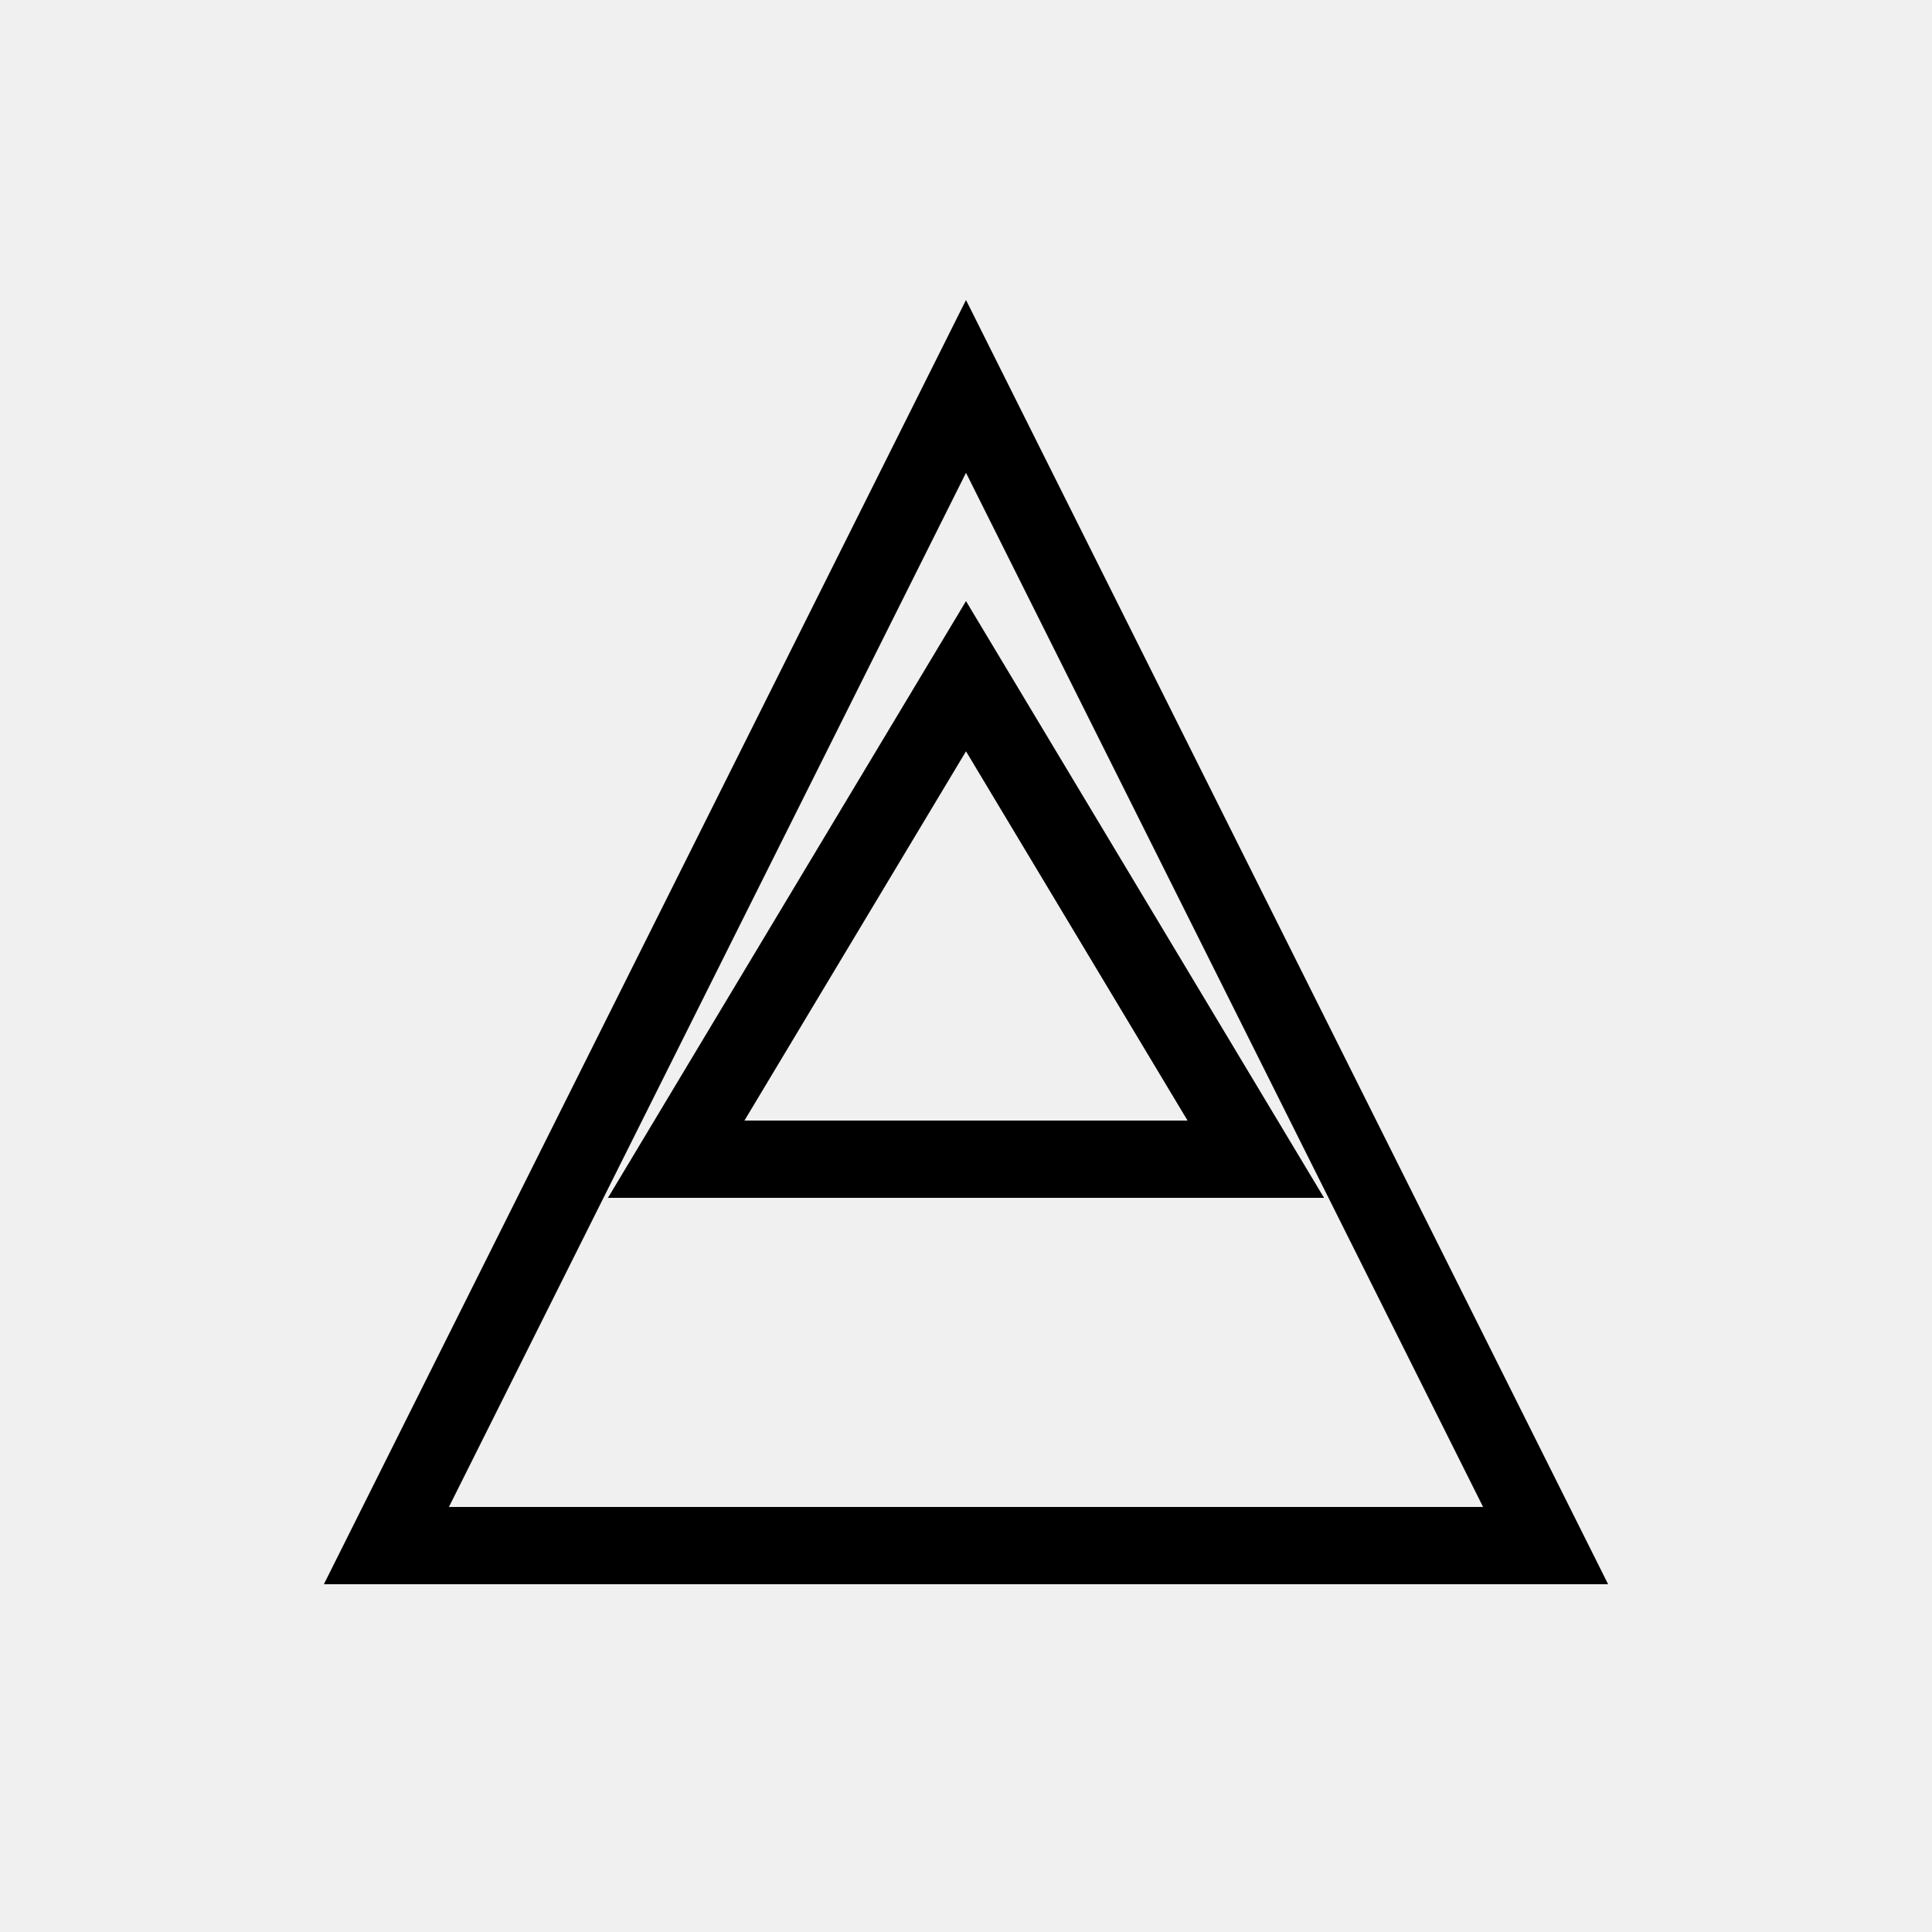
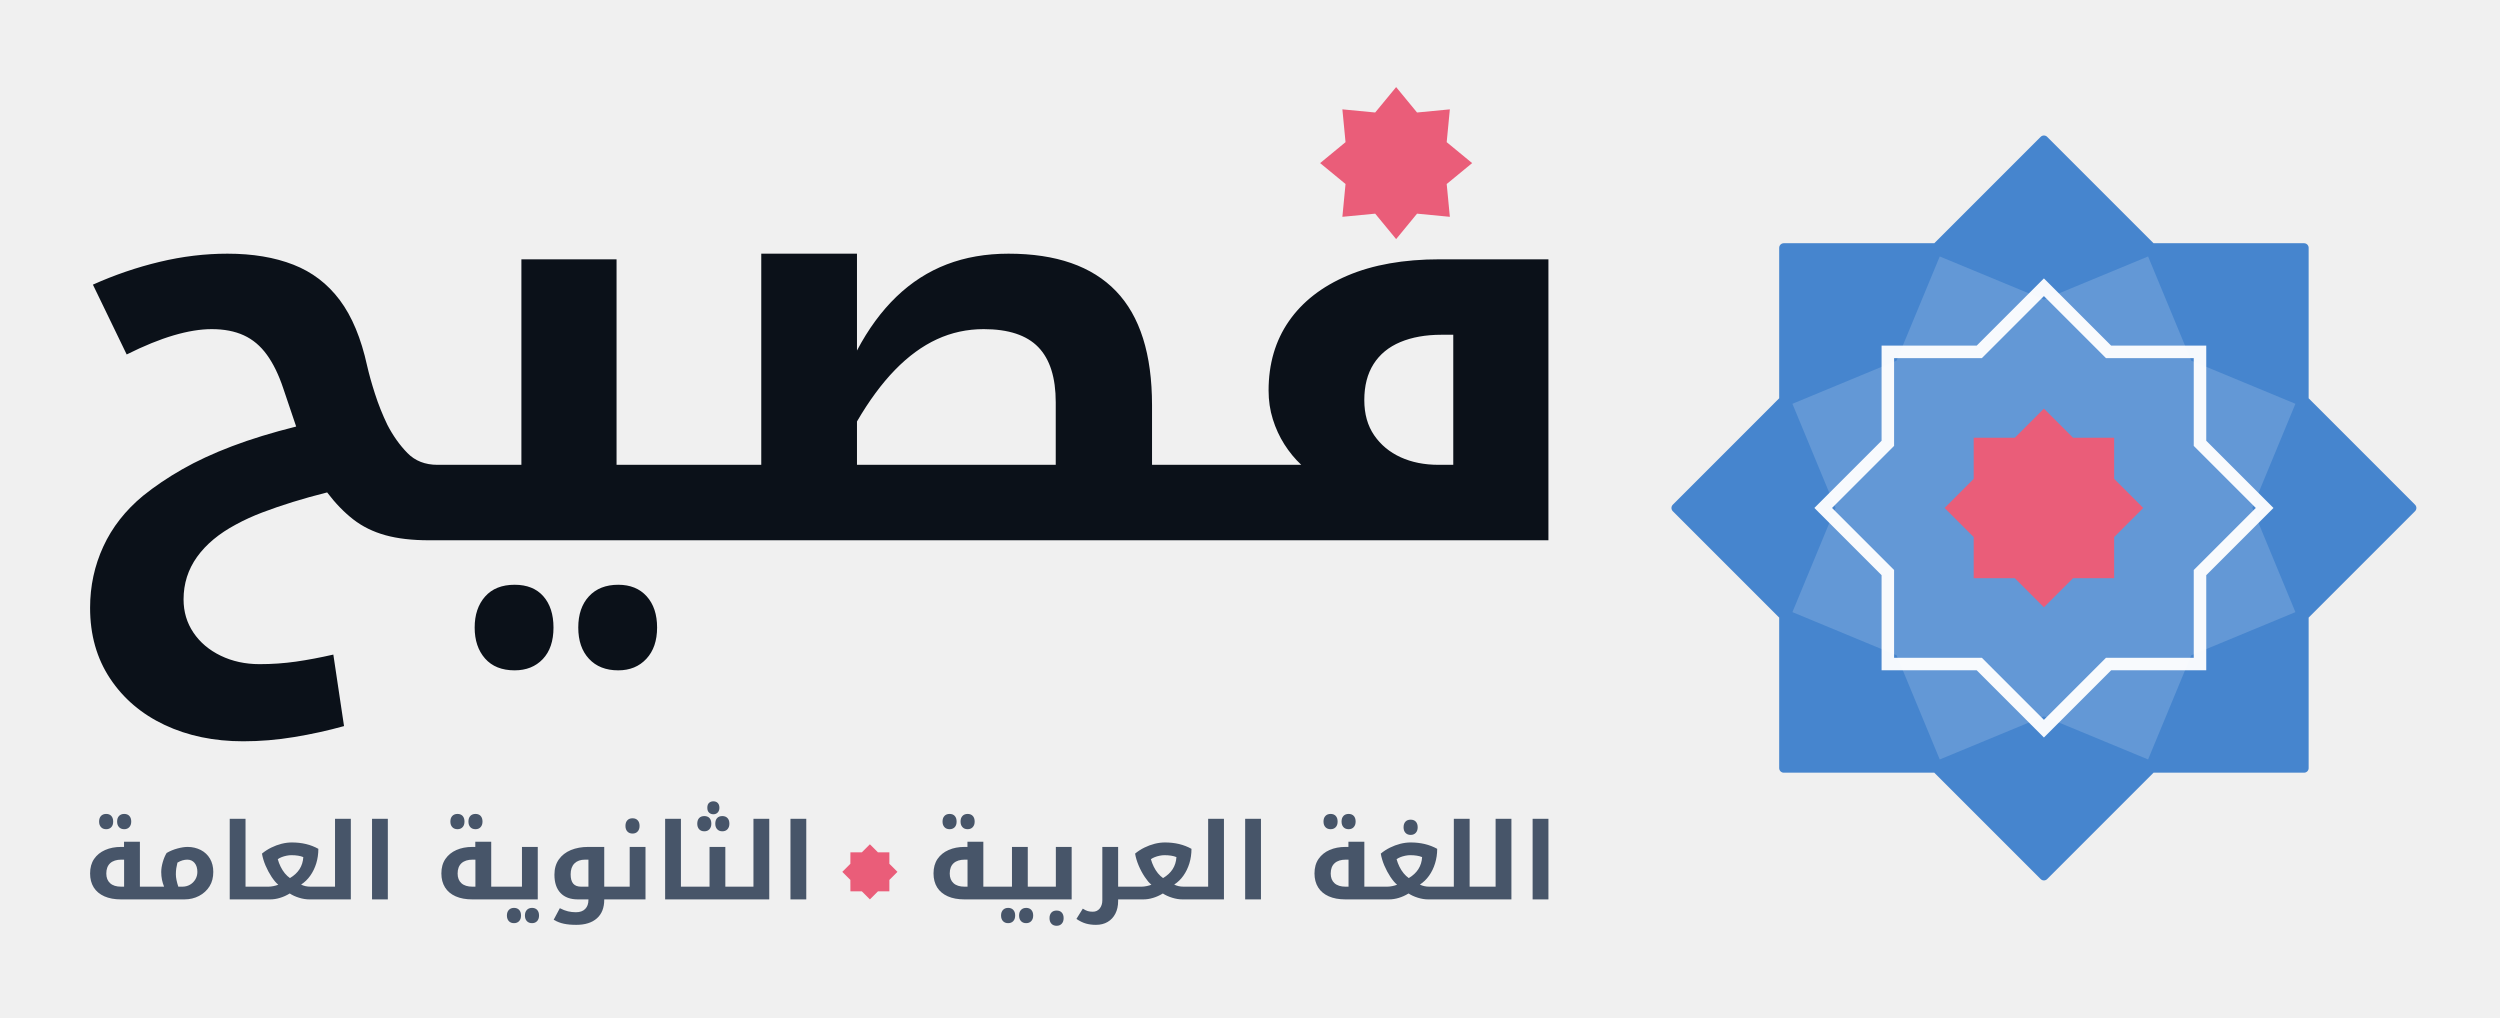
- <svg xmlns="http://www.w3.org/2000/svg" width="100" height="100" viewBox="0 0 100 100" fill="none">
-   <path d="M20 80L50 20L80 80H20Z" stroke="currentColor" stroke-width="4" />
-   <path d="M35 60L50 35L65 60H35Z" stroke="currentColor" stroke-width="4" />
+ <svg xmlns="http://www.w3.org/2000/svg" viewBox="0 0 666 271" width="666" height="271" role="img" aria-label="فصيح">
+   <path d="M544.50 37.32 L573.20 66.02 L613.80 66.02 L613.80 106.61 L642.50 135.32 L613.80 164.02 L613.80 204.62 L573.20 204.62 L544.50 233.32 L515.80 204.62 L475.20 204.62 L475.20 164.02 L446.50 135.32 L475.20 106.61 L475.20 66.02 L515.80 66.02Z" fill="#4685CE" stroke="#4685CE" stroke-width="2.45" stroke-linejoin="round" />
+   <path d="M572.25 68.32 L583.75 96.07 L611.50 107.57 L600.01 135.32 L611.50 163.07 L583.75 174.57 L572.25 202.32 L544.50 190.83 L516.75 202.32 L505.25 174.57 L477.50 163.07 L488.99 135.32 L477.50 107.57 L505.25 96.07 L516.75 68.32 L544.50 79.81Z" fill="#fff" opacity="0.16" />
+   <path d="M544.50 76.52 L561.72 93.74 L586.08 93.74 L586.08 118.10 L603.30 135.32 L586.08 152.54 L586.08 176.90 L561.72 176.90 L544.50 194.12 L527.28 176.90 L502.92 176.90 L502.92 152.54 L485.70 135.32 L502.92 118.10 L502.92 93.74 L527.28 93.74Z" fill="none" stroke="#fff" stroke-width="3.33" stroke-linejoin="miter" opacity="0.95" />
+   <path d="M544.50 108.86 L552.25 116.61 L563.21 116.61 L563.21 127.57 L570.96 135.32 L563.21 143.07 L563.21 154.03 L552.25 154.03 L544.50 161.78 L536.75 154.03 L525.79 154.03 L525.79 143.07 L518.04 135.32 L525.79 127.57 L525.79 116.61 L536.75 116.61Z" fill="#EA5D79" />
+   <g transform="translate(24.00 143.93)">
+     <g transform="translate(-5.85 0)">
+       <path d="M96.15 0Q89.4 0 84.52 -1.35Q79.65 -2.7 75.97 -5.55Q72.3 -8.4 69 -12.75Q64.2 -11.55 59.85 -10.2Q55.5 -8.85 51.75 -7.42Q48 -6 44.7 -4.2Q37.95 -0.6 34.35 4.42Q30.75 9.45 30.75 15.75Q30.75 20.7 33.38 24.6Q36 28.5 40.65 30.75Q45.3 33 51 33Q55.95 33 60.67 32.33Q65.4 31.65 70.65 30.45L73.5 49.5Q67.05 51.3 60.22 52.42Q53.4 53.55 46.65 53.55Q34.95 53.55 25.72 49.2Q16.5 44.85 11.18 36.83Q5.85 28.8 5.85 18Q5.85 9.3 9.38 1.65Q12.9 -6 19.95 -11.85Q24.6 -15.6 30.38 -18.9Q36.15 -22.2 43.65 -25.05Q51.15 -27.9 60.75 -30.3Q59.85 -33 58.95 -35.62Q58.05 -38.25 57.3 -40.5Q55.5 -45.9 52.95 -49.42Q50.4 -52.95 46.8 -54.6Q43.2 -56.25 38.25 -56.25Q33.75 -56.25 28.12 -54.6Q22.5 -52.95 15.6 -49.5L6.6 -68.1Q15.3 -72 24.37 -74.17Q33.45 -76.35 42.45 -76.35Q52.5 -76.35 60 -73.42Q67.5 -70.5 72.38 -63.97Q77.25 -57.45 79.65 -46.5Q80.4 -43.2 81.75 -39Q83.1 -34.8 85.05 -30.75Q87.3 -26.4 90.38 -23.25Q93.45 -20.1 98.4 -20.1H99.3Q100.05 -20.1 100.05 -19.5V-0.75Q100.05 0 99.3 0Z M118.95 34.65Q113.85 34.65 111.07 31.5Q108.3 28.35 108.3 23.25Q108.3 18.15 111.07 15Q113.85 11.85 118.95 11.85Q123.9 11.85 126.6 14.92Q129.3 18 129.3 23.25Q129.3 28.65 126.45 31.65Q123.6 34.65 118.95 34.65Z M146.55 34.65Q141.6 34.65 138.75 31.57Q135.9 28.5 135.9 23.25Q135.9 18 138.75 14.92Q141.6 11.85 146.55 11.85Q151.35 11.85 154.12 14.92Q156.9 18 156.9 23.25Q156.9 28.5 154.05 31.57Q151.2 34.65 146.55 34.65Z M97.8 0Q97.05 0 97.05 -0.75V-19.5Q97.05 -20.1 97.8 -20.1H120.75V-74.85H146.1V-20.1H168.6Q169.35 -20.1 169.35 -19.5V-0.75Q169.35 0 168.6 0Z M167.1 0Q166.35 0 166.35 -0.75V-19.5Q166.35 -20.1 167.1 -20.1H184.65V-76.35H210.15V-50.55Q214.65 -59.1 220.65 -64.88Q226.65 -70.65 234.07 -73.5Q241.5 -76.35 250.5 -76.35Q269.55 -76.35 279.15 -66.38Q288.75 -56.4 288.75 -36V-20.1H308.1Q308.85 -20.1 308.85 -19.5V-0.75Q308.85 0 307.95 0Z M263.1 -20.1V-36.75Q263.1 -46.65 258.45 -51.45Q253.8 -56.25 243.9 -56.25Q237.3 -56.25 231.45 -53.55Q225.6 -50.85 220.27 -45.38Q214.95 -39.9 210.15 -31.65V-20.1Z M306.6 0Q305.85 0 305.85 -0.75V-19.5Q305.85 -20.1 306.6 -20.1H328.5Q325.95 -22.5 324 -25.57Q322.05 -28.65 320.93 -32.25Q319.8 -35.85 319.8 -39.9Q319.8 -50.55 325.2 -58.35Q330.6 -66.15 340.8 -70.5Q351 -74.85 365.4 -74.85H394.35V0Z M365.1 -20.1H369V-54.75H365.85Q359.55 -54.75 354.9 -52.8Q350.25 -50.85 347.77 -46.95Q345.3 -43.05 345.3 -37.35Q345.3 -31.8 347.93 -27.97Q350.55 -24.15 354.98 -22.12Q359.4 -20.1 365.1 -20.1Z" fill="#0B1119" />
+       <path d="M353.78 -120.73 L359.35 -113.96 L368.09 -114.80 L367.25 -106.06 L374.03 -100.48 L367.25 -94.91 L368.09 -86.17 L359.35 -87.01 L353.78 -80.23 L348.20 -87.01 L339.46 -86.17 L340.30 -94.91 L333.53 -100.48 L340.30 -106.06 L339.46 -114.80 L348.20 -113.96Z" fill="#EA5D79" />
+     </g>
+   </g>
+   <g transform="translate(24.00 24.00)">
+     <g transform="translate(224.69 215.60)">
+       <g transform="translate(-1.84 0.00)">
+         <path d="M6.13 -18.7Q5.25 -18.7 4.75 -19.25Q4.24 -19.8 4.24 -20.73Q4.24 -21.69 4.75 -22.23Q5.25 -22.77 6.13 -22.77Q7.01 -22.77 7.5 -22.23Q7.99 -21.69 7.99 -20.73Q7.99 -19.77 7.49 -19.24Q6.98 -18.7 6.13 -18.7Z M10.93 -18.7Q10.06 -18.7 9.55 -19.25Q9.04 -19.8 9.04 -20.73Q9.04 -21.69 9.55 -22.23Q10.06 -22.77 10.93 -22.77Q11.81 -22.77 12.3 -22.23Q12.8 -21.69 12.8 -20.73Q12.8 -19.8 12.29 -19.25Q11.78 -18.7 10.93 -18.7Z M10.08 0Q7.49 0 5.64 -0.82Q3.79 -1.64 2.81 -3.19Q1.84 -4.75 1.84 -6.92Q1.84 -9.21 2.91 -10.78Q3.98 -12.34 5.85 -13.16Q7.71 -13.98 10.08 -13.98H10.88V-15.37H15.11V-3.39H18.64Q18.79 -3.39 18.79 -3.28V-0.14Q18.79 0 18.64 0Z M10.9 -3.39V-10.59H10.17Q8.25 -10.59 7.2 -9.65Q6.16 -8.7 6.16 -6.89Q6.16 -5.23 7.18 -4.31Q8.19 -3.39 10.11 -3.39Z M21.72 6.33Q20.85 6.33 20.34 5.78Q19.83 5.23 19.83 4.29Q19.83 3.36 20.34 2.81Q20.85 2.26 21.72 2.26Q22.6 2.26 23.09 2.8Q23.59 3.33 23.59 4.29Q23.59 5.25 23.08 5.79Q22.57 6.33 21.72 6.33Z M26.53 6.33Q25.65 6.33 25.14 5.78Q24.63 5.23 24.63 4.29Q24.63 3.36 25.14 2.81Q25.65 2.26 26.53 2.26Q27.4 2.26 27.9 2.81Q28.39 3.36 28.39 4.29Q28.39 5.23 27.88 5.78Q27.37 6.33 26.53 6.33Z M18.36 0Q18.22 0 18.22 -0.14V-3.28Q18.22 -3.39 18.36 -3.39H22.74V-13.98H26.95V-3.39H31.19Q31.33 -3.39 31.33 -3.28V-0.14Q31.33 0 31.19 0Z M34.63 7.03Q33.76 7.03 33.25 6.48Q32.74 5.93 32.74 5Q32.74 4.07 33.23 3.52Q33.73 2.97 34.63 2.97Q35.51 2.97 36 3.5Q36.5 4.04 36.5 5Q36.5 5.93 35.99 6.48Q35.48 7.03 34.63 7.03Z M30.9 0Q30.76 0 30.76 -0.14V-3.28Q30.76 -3.39 30.9 -3.39H34.43V-13.98H38.64V0Z M51.02 0V0.45Q51.02 2.37 50.28 3.8Q49.55 5.23 48.23 6Q46.92 6.78 45.11 6.78Q43.67 6.78 42.46 6.44Q41.24 6.1 39.91 5.2L41.61 2.46Q42.34 2.94 42.92 3.11Q43.5 3.28 44.29 3.28Q45.42 3.28 46.12 2.42Q46.81 1.55 46.81 0.25V-13.98H51.02V-3.39H54.69Q54.83 -3.39 54.83 -3.28V-0.14Q54.83 0 54.69 0Z M68.16 0Q66.84 0 65.4 -0.45Q63.95 -0.9 62.94 -1.58Q61.64 -0.79 60.32 -0.4Q59.01 0 57.68 0H54.41Q54.27 0 54.27 -0.14V-3.28Q54.27 -3.39 54.41 -3.39H57.23Q57.88 -3.39 58.64 -3.55Q59.41 -3.7 59.89 -3.93Q59.46 -4.24 59.02 -4.76Q58.59 -5.28 58.11 -5.99Q57.17 -7.4 56.48 -9.04Q55.79 -10.68 55.54 -12.2Q56.67 -13.14 58.01 -13.8Q59.35 -14.46 60.76 -14.82Q62.17 -15.17 63.47 -15.17Q65.48 -15.17 67.26 -14.75Q69.04 -14.32 70.56 -13.47Q70.56 -11.44 70 -9.6Q69.43 -7.77 68.4 -6.31Q67.37 -4.86 65.96 -3.95Q66.5 -3.67 67.13 -3.53Q67.77 -3.39 68.5 -3.39H71.75Q71.89 -3.39 71.89 -3.28V-0.14Q71.89 0 71.75 0Z M62.99 -5.68Q64.66 -6.67 65.55 -8.06Q66.44 -9.46 66.55 -11.27Q65.93 -11.53 65.14 -11.65Q64.35 -11.78 63.36 -11.78Q62.77 -11.78 62.08 -11.64Q61.38 -11.5 60.78 -11.26Q60.17 -11.02 59.75 -10.71Q60.03 -9.69 60.51 -8.71Q60.99 -7.74 61.62 -6.96Q62.26 -6.19 62.99 -5.68Z M71.47 0Q71.33 0 71.33 -0.14V-3.28Q71.33 -3.39 71.47 -3.39H75V-21.47H79.21V0Z M84.86 -21.47H89.07V0H84.86Z M107.63 -18.7Q106.75 -18.7 106.24 -19.25Q105.73 -19.8 105.73 -20.73Q105.73 -21.69 106.24 -22.23Q106.75 -22.77 107.63 -22.77Q108.5 -22.77 109 -22.23Q109.49 -21.69 109.49 -20.73Q109.49 -19.77 108.98 -19.24Q108.47 -18.7 107.63 -18.7Z M112.43 -18.7Q111.55 -18.7 111.04 -19.25Q110.54 -19.8 110.54 -20.73Q110.54 -21.69 111.04 -22.23Q111.55 -22.77 112.43 -22.77Q113.3 -22.77 113.8 -22.23Q114.29 -21.69 114.29 -20.73Q114.29 -19.8 113.78 -19.25Q113.28 -18.7 112.43 -18.7Z M111.58 0Q108.98 0 107.13 -0.82Q105.28 -1.64 104.31 -3.19Q103.33 -4.75 103.33 -6.92Q103.33 -9.21 104.41 -10.78Q105.48 -12.34 107.34 -13.16Q109.21 -13.98 111.58 -13.98H112.37V-15.37H116.61V-3.39H120.14Q120.28 -3.39 120.28 -3.28V-0.14Q120.28 0 120.14 0Z M112.4 -3.39V-10.59H111.67Q109.74 -10.59 108.7 -9.65Q107.65 -8.7 107.65 -6.89Q107.65 -5.23 108.67 -4.31Q109.69 -3.39 111.61 -3.39Z M128.95 -17.18Q128.08 -17.18 127.57 -17.73Q127.06 -18.28 127.06 -19.21Q127.06 -20.17 127.56 -20.71Q128.05 -21.24 128.95 -21.24Q129.83 -21.24 130.32 -20.71Q130.82 -20.17 130.82 -19.21Q130.82 -18.28 130.31 -17.73Q129.8 -17.18 128.95 -17.18Z M133.61 0Q132.29 0 130.85 -0.45Q129.41 -0.9 128.39 -1.58Q127.09 -0.79 125.78 -0.4Q124.46 0 123.13 0H119.86Q119.72 0 119.72 -0.14V-3.28Q119.72 -3.39 119.86 -3.39H122.68Q123.33 -3.39 124.1 -3.55Q124.86 -3.7 125.34 -3.93Q124.91 -4.24 124.48 -4.76Q124.04 -5.28 123.56 -5.99Q122.63 -7.4 121.93 -9.04Q121.24 -10.68 120.99 -12.2Q122.12 -13.14 123.46 -13.8Q124.8 -14.46 126.21 -14.82Q127.63 -15.17 128.93 -15.17Q130.93 -15.17 132.71 -14.75Q134.49 -14.32 136.02 -13.47Q136.02 -11.44 135.45 -9.6Q134.89 -7.77 133.85 -6.31Q132.82 -4.86 131.41 -3.95Q131.95 -3.67 132.58 -3.53Q133.22 -3.39 133.95 -3.39H137.2Q137.34 -3.39 137.34 -3.28V-0.14Q137.34 0 137.2 0Z M128.45 -5.68Q130.11 -6.67 131 -8.06Q131.89 -9.46 132 -11.27Q131.38 -11.53 130.59 -11.65Q129.8 -11.78 128.81 -11.78Q128.22 -11.78 127.53 -11.64Q126.84 -11.5 126.23 -11.26Q125.62 -11.02 125.2 -10.71Q125.48 -9.69 125.96 -8.71Q126.44 -7.74 127.08 -6.96Q127.71 -6.19 128.45 -5.68Z M136.92 0Q136.78 0 136.78 -0.14V-3.28Q136.78 -3.39 136.92 -3.39H140.45V-21.47H144.66V-3.39H148.33Q148.47 -3.39 148.47 -3.28V-0.14Q148.47 0 148.33 0Z M148.05 0Q147.91 0 147.91 -0.14V-3.28Q147.91 -3.39 148.05 -3.39H151.58V-21.47H155.79V0Z M161.44 -21.47H165.65V0H161.44Z" fill="#475569" />
+       </g>
+     </g>
+     <path d="M207.74 200.92 L209.89 203.07 L212.93 203.07 L212.93 206.11 L215.08 208.26 L212.93 210.41 L212.93 213.45 L209.89 213.45 L207.74 215.60 L205.59 213.45 L202.55 213.45 L202.54 210.41 L200.39 208.26 L202.54 206.11 L202.55 203.07 L205.59 203.07Z" fill="#EA5D79" />
+     <g transform="translate(0.00 215.60)">
+       <g transform="translate(-1.84 0.00)">
+         <path d="M6.13 -18.7Q5.25 -18.7 4.75 -19.25Q4.24 -19.8 4.24 -20.73Q4.24 -21.69 4.75 -22.23Q5.25 -22.77 6.13 -22.77Q7.01 -22.77 7.5 -22.23Q7.99 -21.69 7.99 -20.73Q7.99 -19.77 7.49 -19.24Q6.98 -18.7 6.13 -18.7Z M10.93 -18.7Q10.06 -18.7 9.55 -19.25Q9.04 -19.8 9.04 -20.73Q9.04 -21.69 9.55 -22.23Q10.06 -22.77 10.93 -22.77Q11.81 -22.77 12.3 -22.23Q12.8 -21.69 12.8 -20.73Q12.8 -19.8 12.29 -19.25Q11.78 -18.7 10.93 -18.7Z M10.08 0Q7.49 0 5.64 -0.82Q3.79 -1.64 2.81 -3.19Q1.84 -4.75 1.84 -6.92Q1.84 -9.21 2.91 -10.78Q3.98 -12.34 5.85 -13.16Q7.71 -13.98 10.08 -13.98H10.88V-15.37H15.11V-3.39H18.64Q18.79 -3.39 18.79 -3.28V-0.14Q18.79 0 18.64 0Z M10.9 -3.39V-10.59H10.17Q8.25 -10.59 7.2 -9.65Q6.16 -8.7 6.16 -6.89Q6.16 -5.23 7.18 -4.31Q8.19 -3.39 10.11 -3.39Z M18.36 0Q18.22 0 18.22 -0.14V-3.28Q18.22 -3.39 18.36 -3.39H21.55Q21.19 -4.27 20.99 -5.24Q20.79 -6.21 20.79 -7.29Q20.79 -8.5 21.2 -9.93Q21.61 -11.36 22.23 -12.37Q23.59 -13.16 25.13 -13.57Q26.67 -13.98 27.82 -13.98Q28.79 -13.98 29.66 -13.77Q30.54 -13.56 31.33 -13.16Q32.91 -12.34 33.79 -10.83Q34.66 -9.32 34.66 -7.32Q34.66 -6.24 34.42 -5.28Q34.18 -4.32 33.67 -3.5Q32.63 -1.84 30.86 -0.92Q29.1 0 26.95 0Z M24.69 -6.69Q24.69 -5.99 24.86 -5.16Q25.03 -4.32 25.34 -3.39H26.41Q27.54 -3.39 28.45 -3.91Q29.35 -4.43 29.89 -5.34Q30.42 -6.24 30.42 -7.32Q30.42 -8.81 29.69 -9.7Q28.95 -10.59 27.74 -10.59Q27.12 -10.59 26.45 -10.4Q25.79 -10.2 25.11 -9.8Q24.92 -9.07 24.8 -8.29Q24.69 -7.51 24.69 -6.69Z M46.78 -3.39Q46.92 -3.39 46.92 -3.28V-0.14Q46.92 0 46.78 0H39.04V-21.47H43.25V-3.39Z M60.25 0Q58.93 0 57.49 -0.45Q56.04 -0.9 55.03 -1.58Q53.73 -0.79 52.41 -0.4Q51.1 0 49.77 0H46.5Q46.36 0 46.36 -0.14V-3.28Q46.36 -3.39 46.5 -3.39H49.32Q49.97 -3.39 50.73 -3.55Q51.5 -3.7 51.98 -3.93Q51.55 -4.24 51.12 -4.76Q50.68 -5.28 50.2 -5.99Q49.27 -7.4 48.57 -9.04Q47.88 -10.68 47.63 -12.2Q48.76 -13.14 50.1 -13.8Q51.44 -14.46 52.85 -14.82Q54.27 -15.17 55.56 -15.17Q57.57 -15.17 59.35 -14.75Q61.13 -14.32 62.65 -13.47Q62.65 -11.44 62.09 -9.6Q61.52 -7.77 60.49 -6.31Q59.46 -4.86 58.05 -3.95Q58.59 -3.67 59.22 -3.53Q59.86 -3.39 60.59 -3.39H63.84Q63.98 -3.39 63.98 -3.28V-0.14Q63.98 0 63.84 0Z M55.08 -5.68Q56.75 -6.67 57.64 -8.06Q58.53 -9.46 58.64 -11.27Q58.02 -11.53 57.23 -11.65Q56.44 -11.78 55.45 -11.78Q54.86 -11.78 54.17 -11.64Q53.47 -11.5 52.87 -11.26Q52.26 -11.02 51.84 -10.71Q52.12 -9.69 52.6 -8.71Q53.08 -7.74 53.71 -6.96Q54.35 -6.19 55.08 -5.68Z M63.56 0Q63.42 0 63.42 -0.14V-3.28Q63.42 -3.39 63.56 -3.39H67.09V-21.47H71.3V0Z M76.95 -21.47H81.16V0H76.95Z M99.72 -18.7Q98.84 -18.7 98.33 -19.25Q97.82 -19.8 97.82 -20.73Q97.82 -21.69 98.33 -22.23Q98.84 -22.77 99.72 -22.77Q100.59 -22.77 101.09 -22.23Q101.58 -21.69 101.58 -20.73Q101.58 -19.77 101.07 -19.24Q100.56 -18.7 99.72 -18.7Z M104.52 -18.7Q103.64 -18.7 103.13 -19.25Q102.63 -19.8 102.63 -20.73Q102.63 -21.69 103.13 -22.23Q103.64 -22.77 104.52 -22.77Q105.39 -22.77 105.89 -22.23Q106.38 -21.69 106.38 -20.73Q106.38 -19.8 105.87 -19.25Q105.37 -18.7 104.52 -18.7Z M103.67 0Q101.07 0 99.22 -0.82Q97.37 -1.64 96.4 -3.19Q95.42 -4.75 95.42 -6.92Q95.42 -9.21 96.5 -10.78Q97.57 -12.34 99.43 -13.16Q101.3 -13.98 103.67 -13.98H104.46V-15.37H108.7V-3.39H112.23Q112.37 -3.39 112.37 -3.28V-0.14Q112.37 0 112.23 0Z M104.49 -3.39V-10.59H103.76Q101.84 -10.59 100.79 -9.65Q99.75 -8.7 99.75 -6.89Q99.75 -5.23 100.76 -4.31Q101.78 -3.39 103.7 -3.39Z M114.77 6.33Q113.9 6.33 113.39 5.78Q112.88 5.23 112.88 4.29Q112.88 3.36 113.39 2.81Q113.9 2.26 114.77 2.26Q115.65 2.26 116.14 2.8Q116.64 3.33 116.64 4.29Q116.64 5.25 116.13 5.79Q115.62 6.33 114.77 6.33Z M119.58 6.33Q118.7 6.33 118.19 5.78Q117.68 5.23 117.68 4.29Q117.68 3.36 118.19 2.81Q118.7 2.26 119.58 2.26Q120.45 2.26 120.95 2.81Q121.44 3.36 121.44 4.29Q121.44 5.23 120.93 5.78Q120.42 6.33 119.58 6.33Z M111.95 0Q111.81 0 111.81 -0.14V-3.28Q111.81 -3.39 111.95 -3.39H116.89V-13.98H121.1V0Z M142.34 -3.39Q142.48 -3.39 142.48 -3.28V-0.14Q142.48 0 142.34 0H137.23Q137.09 0 137.09 -0.14V-3.28Q137.09 -3.39 137.23 -3.39Z M131.35 6.78Q129.43 6.78 128.04 6.48Q126.64 6.19 125.34 5.42L126.98 2.34Q128.13 2.94 129.15 3.18Q130.17 3.42 131.27 3.42Q132.88 3.42 133.74 2.54Q134.6 1.67 134.6 0.14V0H131.81Q128.78 0 127.16 -1.71Q125.54 -3.42 125.54 -6.58Q125.54 -8.98 126.71 -10.64Q127.88 -12.29 129.91 -13.14Q131.95 -13.98 134.52 -13.98H138.81V0.08Q138.81 3.31 136.86 5.04Q134.91 6.78 131.35 6.78Z M134.6 -3.39V-10.59H133.7Q131.89 -10.59 130.87 -9.58Q129.86 -8.56 129.86 -6.69Q129.86 -5 130.55 -4.19Q131.24 -3.39 132.65 -3.39Z M146.35 -17.54Q145.48 -17.54 144.97 -18.09Q144.46 -18.64 144.46 -19.58Q144.46 -20.54 144.96 -21.07Q145.45 -21.61 146.35 -21.61Q147.23 -21.61 147.72 -21.07Q148.22 -20.54 148.22 -19.58Q148.22 -18.64 147.71 -18.09Q147.2 -17.54 146.35 -17.54Z M142.06 0Q141.92 0 141.92 -0.14V-3.28Q141.92 -3.39 142.06 -3.39H145.59V-13.98H149.8V0Z M162.77 -3.39Q162.91 -3.39 162.91 -3.28V-0.14Q162.91 0 162.77 0H155.03V-21.47H159.24V-3.39Z M167.88 -22.68Q167.2 -22.68 166.74 -23.11Q166.27 -23.53 166.27 -24.41Q166.27 -25.31 166.74 -25.72Q167.2 -26.13 167.88 -26.13Q168.61 -26.13 169.05 -25.68Q169.49 -25.23 169.49 -24.41Q169.49 -23.64 169.05 -23.16Q168.61 -22.68 167.88 -22.68Z M165.48 -18.14Q164.6 -18.14 164.09 -18.69Q163.59 -19.24 163.59 -20.17Q163.59 -21.13 164.09 -21.67Q164.6 -22.2 165.48 -22.2Q166.35 -22.2 166.85 -21.67Q167.34 -21.13 167.34 -20.17Q167.34 -19.24 166.83 -18.69Q166.33 -18.14 165.48 -18.14Z M170.28 -18.14Q169.41 -18.14 168.9 -18.69Q168.39 -19.24 168.39 -20.17Q168.39 -21.13 168.88 -21.67Q169.38 -22.2 170.28 -22.2Q171.13 -22.2 171.64 -21.67Q172.15 -21.13 172.15 -20.17Q172.15 -19.24 171.64 -18.69Q171.13 -18.14 170.28 -18.14Z M162.48 0Q162.34 0 162.34 -0.14V-3.28Q162.34 -3.39 162.48 -3.39H166.86V-13.98H171.07V-3.39H175.31Q175.45 -3.39 175.45 -3.28V-0.14Q175.45 0 175.31 0Z M175.03 0Q174.89 0 174.89 -0.14V-3.28Q174.89 -3.39 175.03 -3.39H178.56V-21.47H182.77V0Z M188.42 -21.47H192.63V0H188.42Z" fill="#475569" />
+       </g>
+     </g>
+   </g>
</svg>
